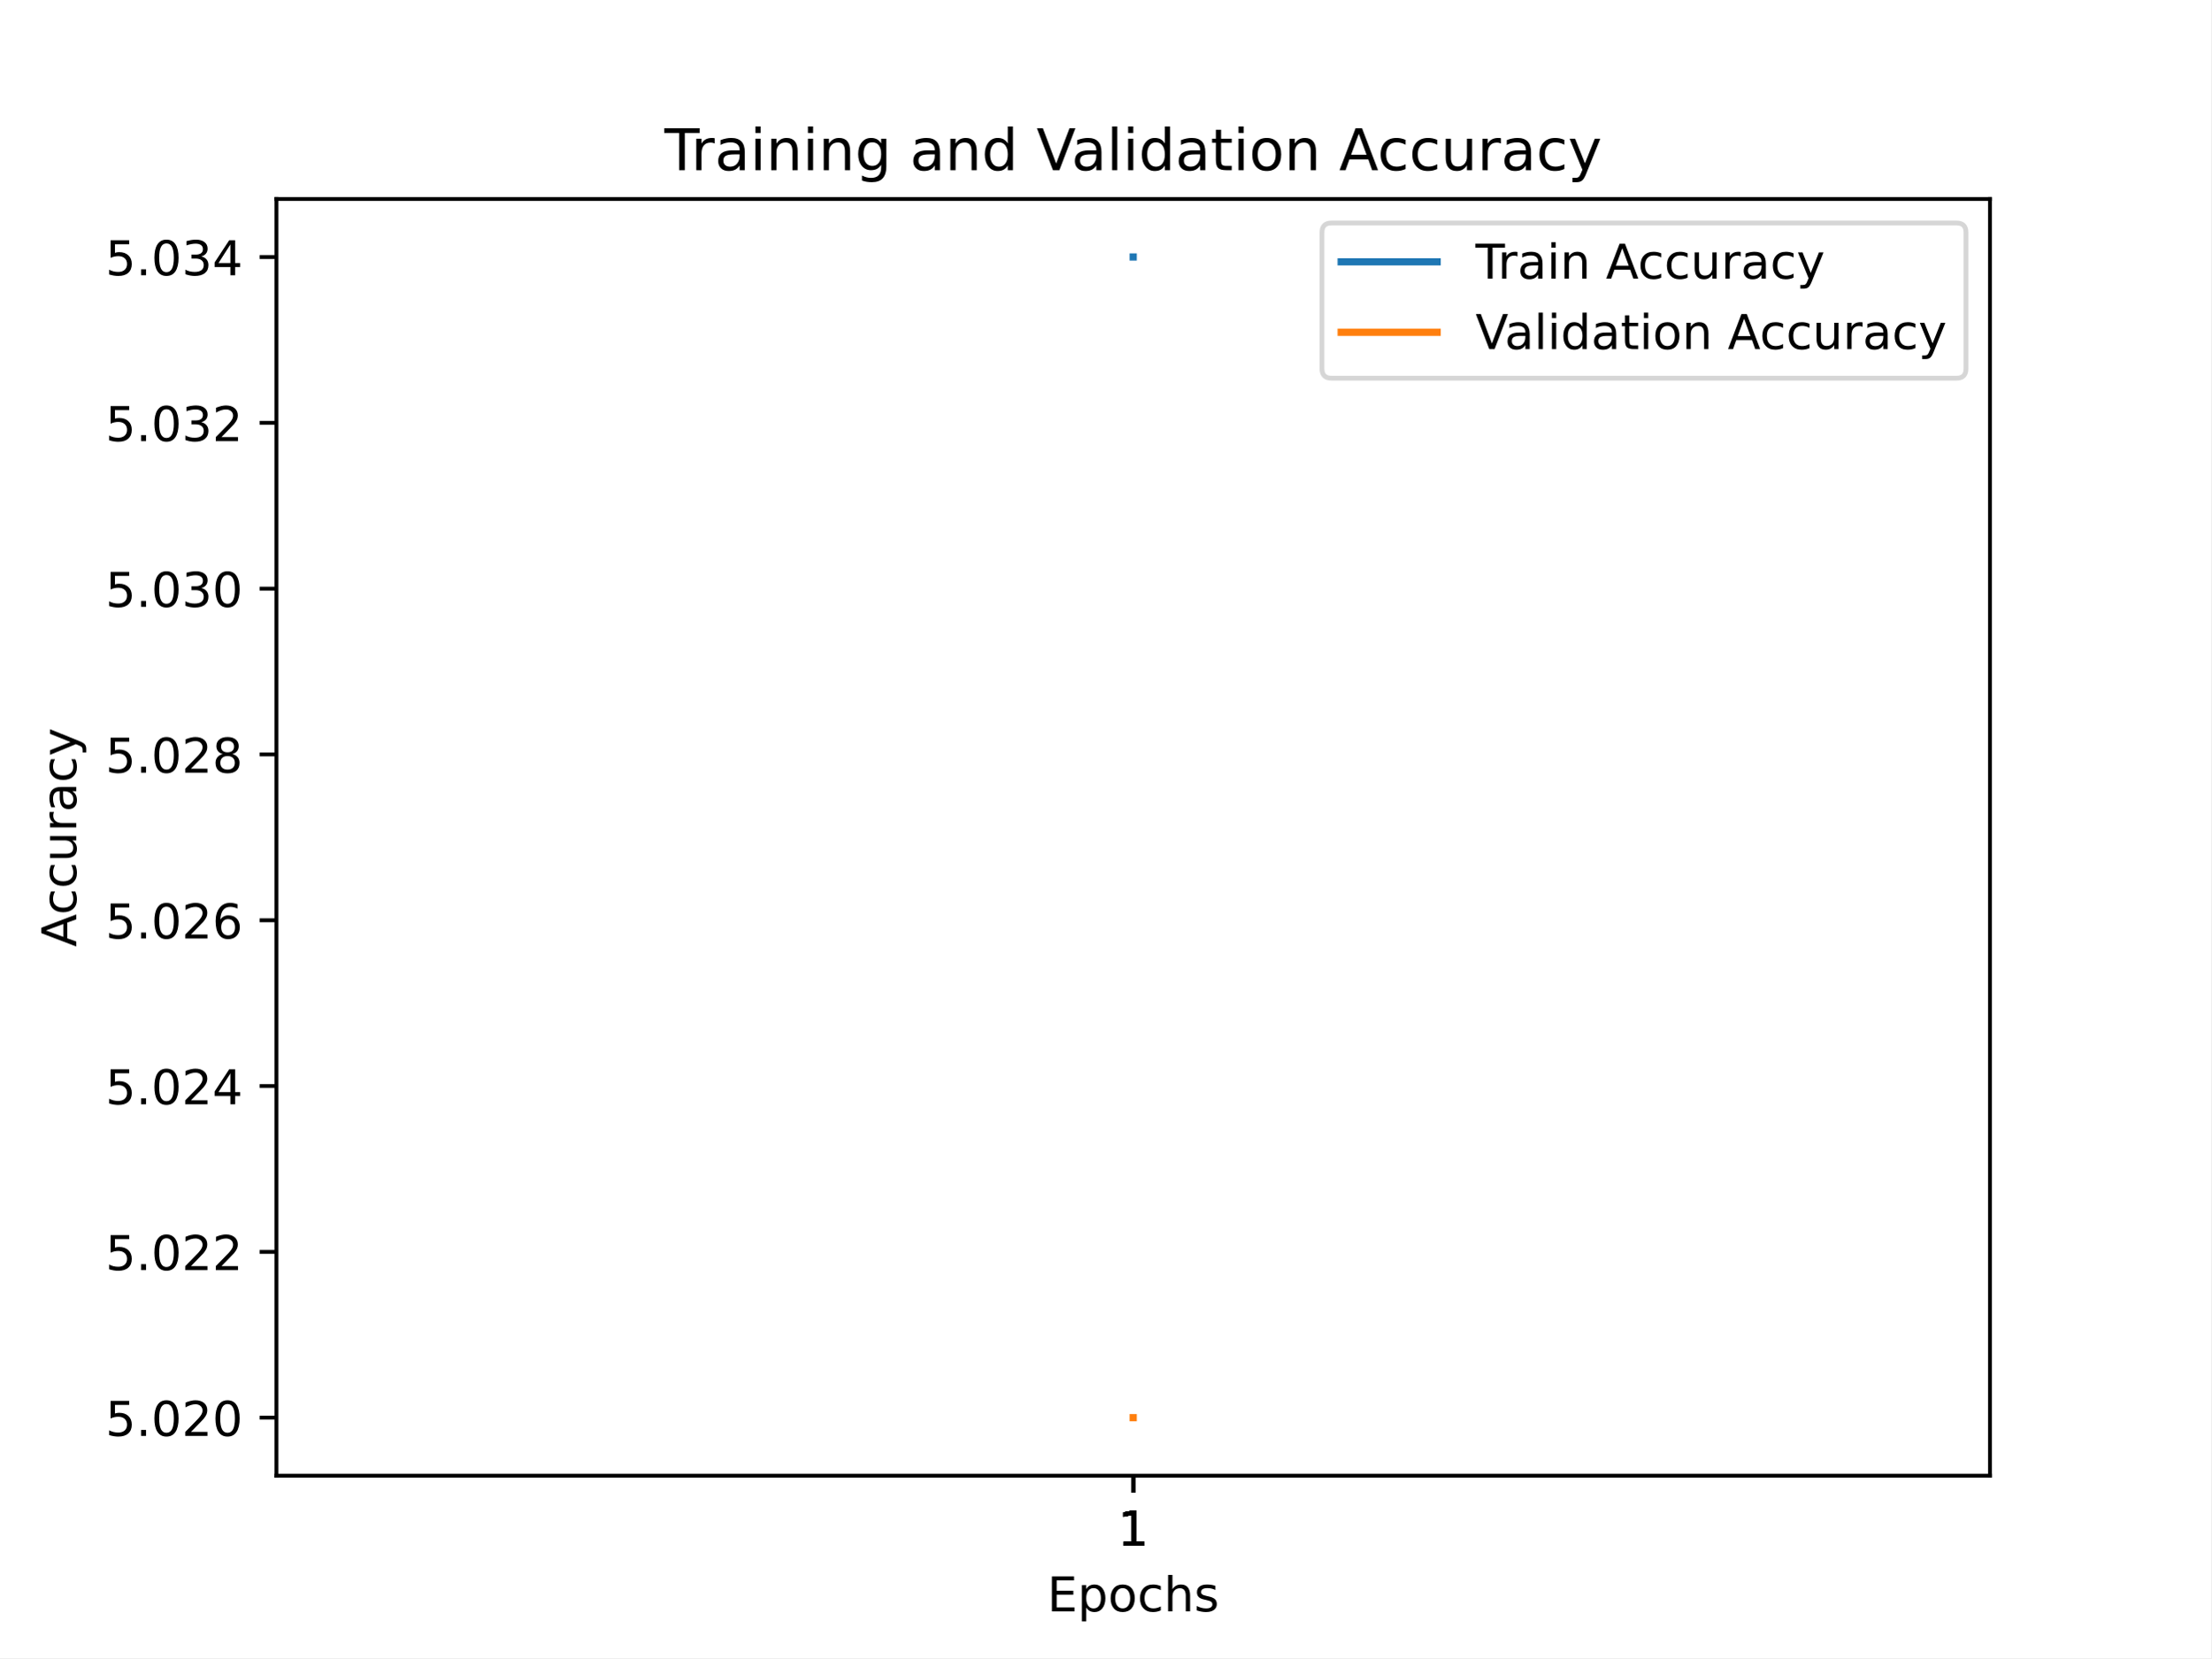
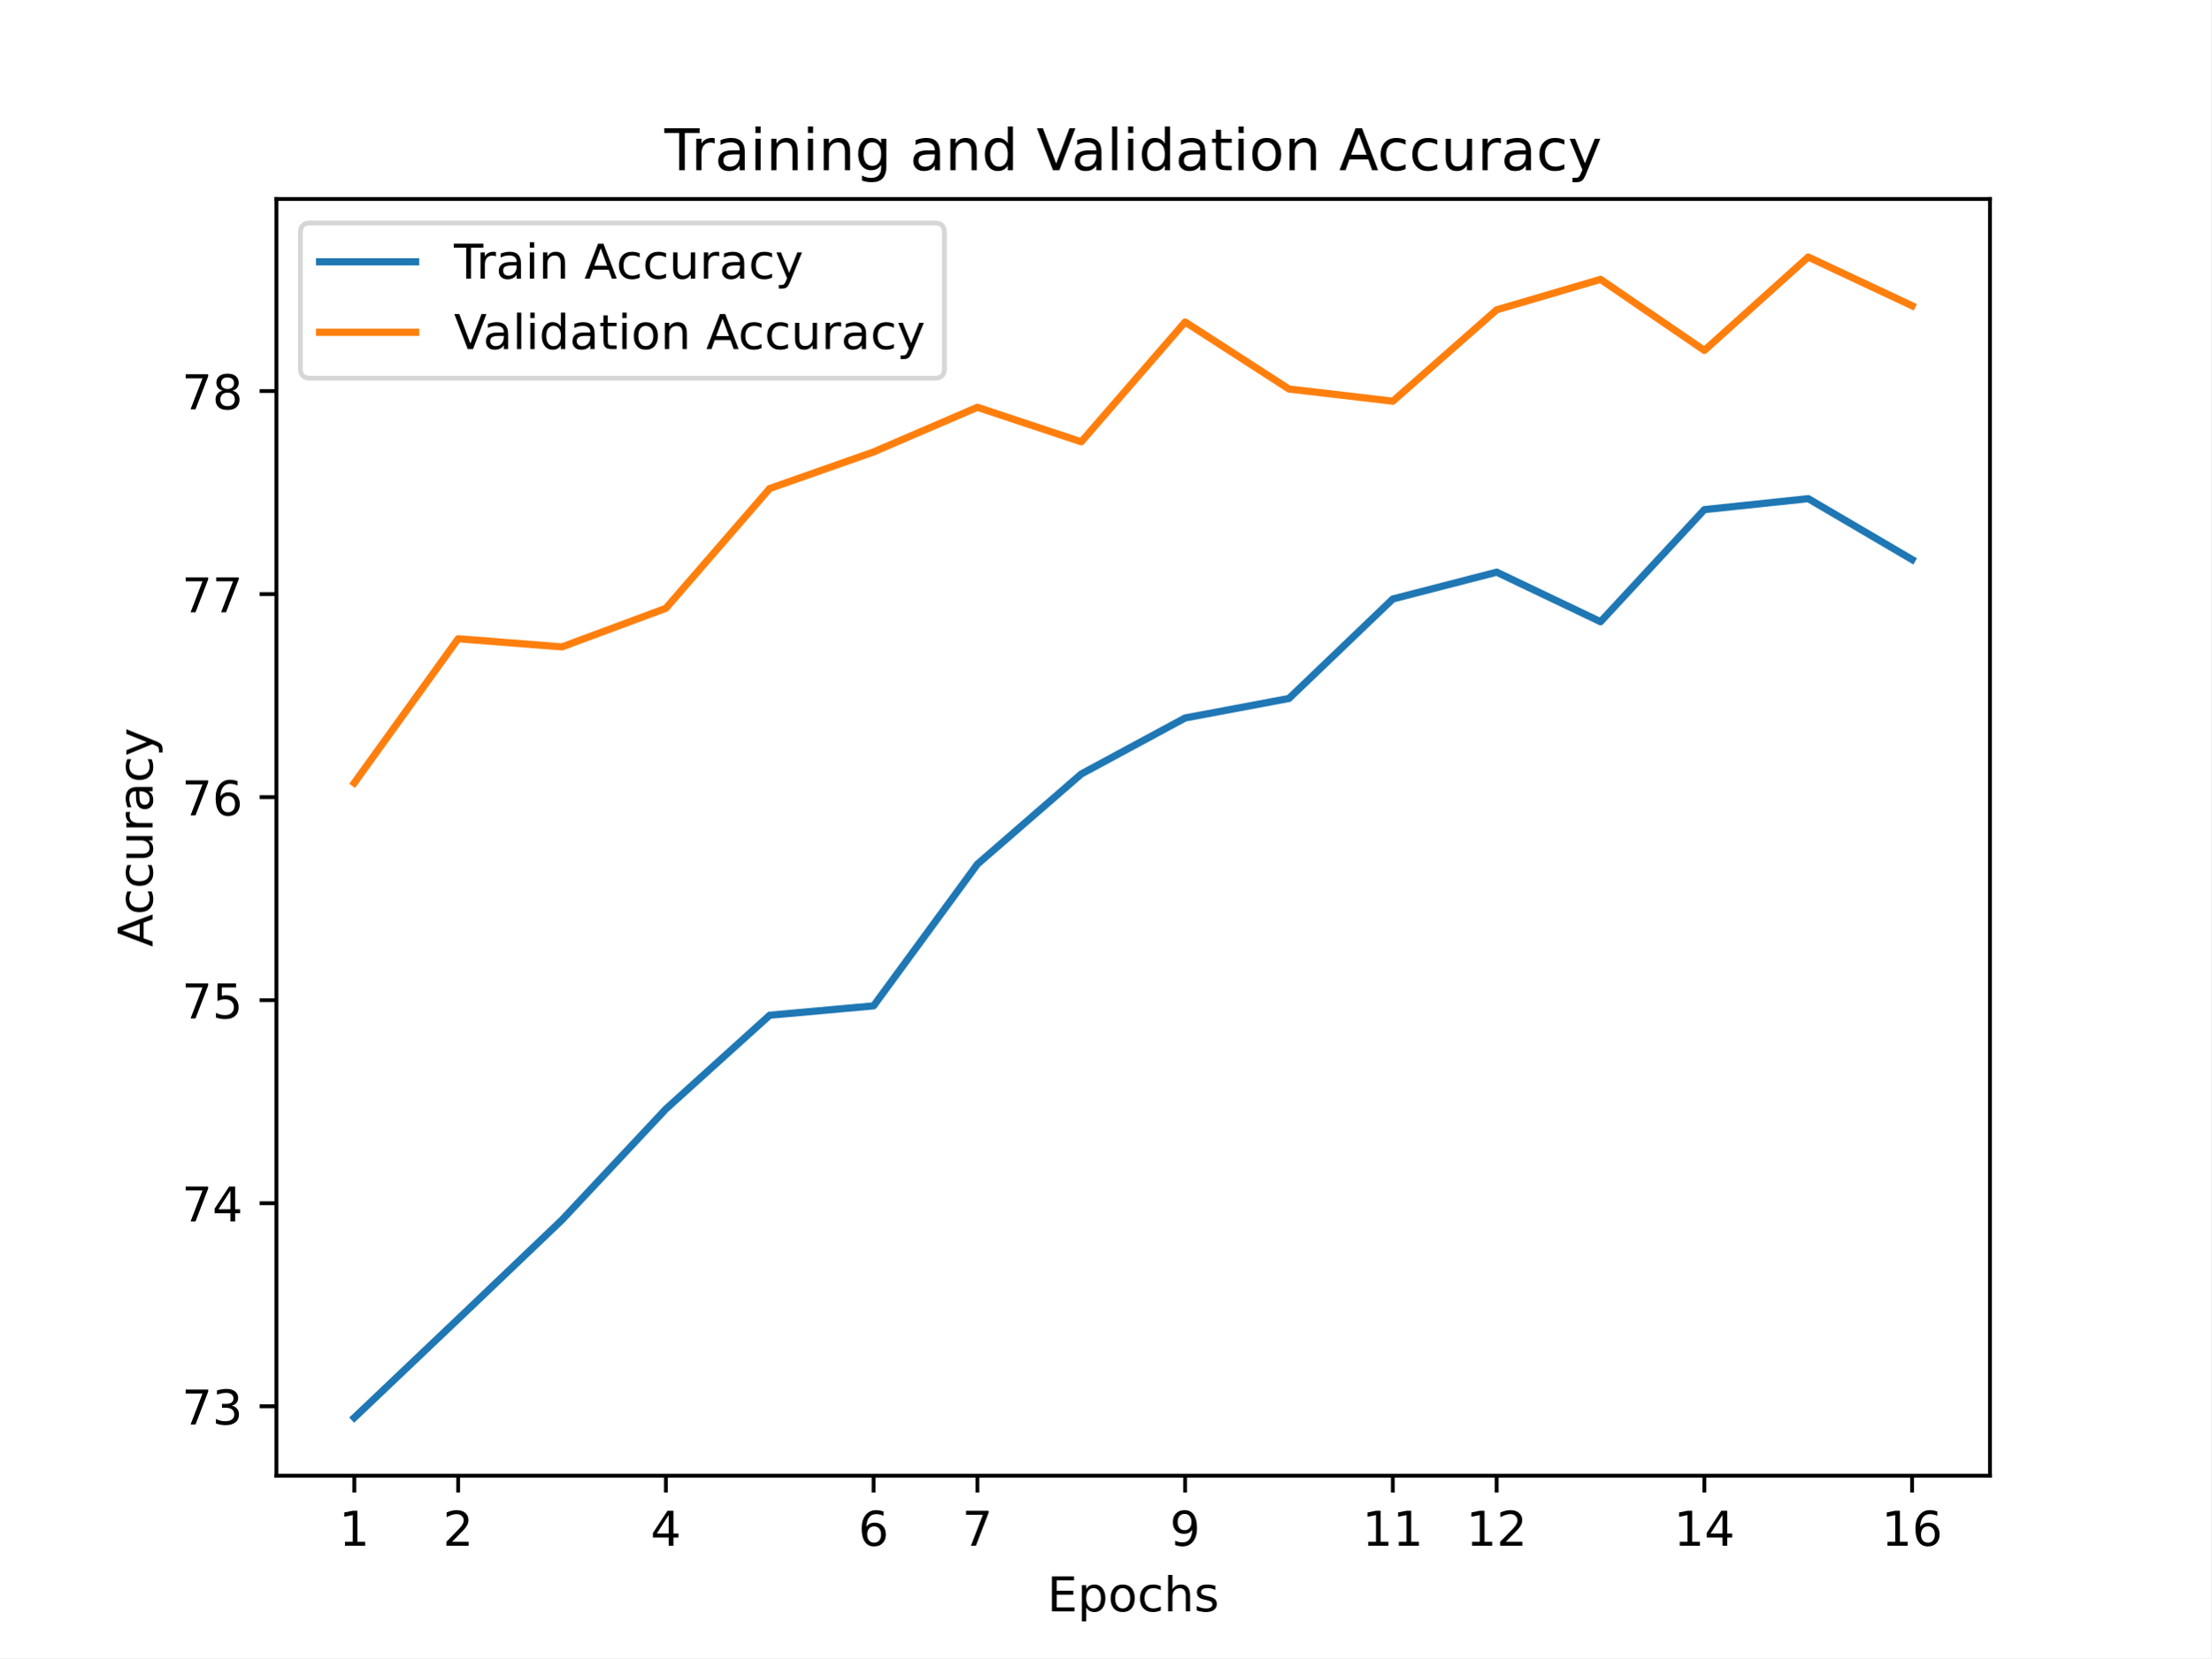
<svg xmlns="http://www.w3.org/2000/svg" xmlns:xlink="http://www.w3.org/1999/xlink" width="460.8pt" height="345.6pt" viewBox="0 0 460.8 345.6" version="1.1">
  <defs>
    <style type="text/css">*{stroke-linejoin: round; stroke-linecap: butt}</style>
  </defs>
  <g id="figure_1">
    <g id="patch_1">
      <path d="M 0 345.6  L 460.8 345.6  L 460.8 0  L 0 0  z " style="fill: #ffffff" />
    </g>
    <g id="axes_1">
      <g id="patch_2">
        <path d="M 57.6 307.584  L 414.72 307.584  L 414.72 41.472  L 57.6 41.472  z " style="fill: #ffffff" />
      </g>
      <g id="matplotlib.axis_1">
        <g id="xtick_1">
          <g id="line2d_1">
            <defs>
-               <path id="m2dfe9b6c77" d="M 0 0  L 0 3.5  " style="stroke: #000000; stroke-width: 0.8" />
+               <path id="m221b4d82af" d="M 0 0  L 0 3.5  " style="stroke: #000000; stroke-width: 0.8" />
            </defs>
            <g>
-               <use xlink:href="#m2dfe9b6c77" x="236.16" y="307.584" style="stroke: #000000; stroke-width: 0.8" />
+               <use xlink:href="#m221b4d82af" x="73.833" y="307.584" style="stroke: #000000; stroke-width: 0.8" />
            </g>
          </g>
          <g id="text_1">
-             <g transform="translate(232.9787 322.1824) scale(0.1 -0.1)">
+             <g transform="translate(70.65148 322.1824) scale(0.1 -0.1)">
              <defs>
                <path id="DejaVuSans-31" d="M 794 531  L 1825 531  L 1825 4091  L 703 3866  L 703 4441  L 1819 4666  L 2450 4666  L 2450 531  L 3481 531  L 3481 0  L 794 0  L 794 531  z " transform="scale(0.015625)" />
              </defs>
              <use xlink:href="#DejaVuSans-31" />
            </g>
          </g>
        </g>
        <g id="xtick_2">
          <g id="line2d_2">
            <g>
-               <use xlink:href="#m2dfe9b6c77" x="236.16" y="307.584" style="stroke: #000000; stroke-width: 0.8" />
+               <use xlink:href="#m221b4d82af" x="95.476" y="307.584" style="stroke: #000000; stroke-width: 0.8" />
            </g>
          </g>
          <g id="text_2">
-             <g transform="translate(232.9787 322.1824) scale(0.1 -0.1)">
-               <use xlink:href="#DejaVuSans-31" />
+             <g transform="translate(92.29511 322.1824) scale(0.1 -0.1)">
+               <defs>
+                 <path id="DejaVuSans-32" d="M 1228 531  L 3431 531  L 3431 0  L 469 0  L 469 531  Q 828 903 1448 1529  Q 2069 2156 2228 2338  Q 2531 2678 2651 2914  Q 2772 3150 2772 3378  Q 2772 3750 2511 3984  Q 2250 4219 1831 4219  Q 1534 4219 1204 4116  Q 875 4013 500 3803  L 500 4441  Q 881 4594 1212 4672  Q 1544 4750 1819 4750  Q 2544 4750 2975 4387  Q 3406 4025 3406 3419  Q 3406 3131 3298 2873  Q 3191 2616 2906 2266  Q 2828 2175 2409 1742  Q 1991 1309 1228 531  z " transform="scale(0.015625)" />
+               </defs>
+               <use xlink:href="#DejaVuSans-32" />
            </g>
          </g>
        </g>
        <g id="xtick_3">
          <g id="line2d_3">
            <g>
-               <use xlink:href="#m2dfe9b6c77" x="236.16" y="307.584" style="stroke: #000000; stroke-width: 0.8" />
+               <use xlink:href="#m221b4d82af" x="138.764" y="307.584" style="stroke: #000000; stroke-width: 0.8" />
            </g>
          </g>
          <g id="text_3">
-             <g transform="translate(232.9787 322.1824) scale(0.1 -0.1)">
-               <use xlink:href="#DejaVuSans-31" />
+             <g transform="translate(135.5824 322.1824) scale(0.1 -0.1)">
+               <defs>
+                 <path id="DejaVuSans-34" d="M 2419 4116  L 825 1625  L 2419 1625  L 2419 4116  z M 2253 4666  L 3047 4666  L 3047 1625  L 3713 1625  L 3713 1100  L 3047 1100  L 3047 0  L 2419 0  L 2419 1100  L 313 1100  L 313 1709  L 2253 4666  z " transform="scale(0.015625)" />
+               </defs>
+               <use xlink:href="#DejaVuSans-34" />
            </g>
          </g>
        </g>
        <g id="xtick_4">
          <g id="line2d_4">
            <g>
-               <use xlink:href="#m2dfe9b6c77" x="236.16" y="307.584" style="stroke: #000000; stroke-width: 0.8" />
+               <use xlink:href="#m221b4d82af" x="182.051" y="307.584" style="stroke: #000000; stroke-width: 0.8" />
            </g>
          </g>
          <g id="text_4">
-             <g transform="translate(232.9787 322.1824) scale(0.1 -0.1)">
-               <use xlink:href="#DejaVuSans-31" />
+             <g transform="translate(178.8697 322.1824) scale(0.1 -0.1)">
+               <defs>
+                 <path id="DejaVuSans-36" d="M 2113 2584  Q 1688 2584 1439 2293  Q 1191 2003 1191 1497  Q 1191 994 1439 701  Q 1688 409 2113 409  Q 2538 409 2786 701  Q 3034 994 3034 1497  Q 3034 2003 2786 2293  Q 2538 2584 2113 2584  z M 3366 4563  L 3366 3988  Q 3128 4100 2886 4159  Q 2644 4219 2406 4219  Q 1781 4219 1451 3797  Q 1122 3375 1075 2522  Q 1259 2794 1537 2939  Q 1816 3084 2150 3084  Q 2853 3084 3261 2657  Q 3669 2231 3669 1497  Q 3669 778 3244 343  Q 2819 -91 2113 -91  Q 1303 -91 875 529  Q 447 1150 447 2328  Q 447 3434 972 4092  Q 1497 4750 2381 4750  Q 2619 4750 2861 4703  Q 3103 4656 3366 4563  z " transform="scale(0.015625)" />
+               </defs>
+               <use xlink:href="#DejaVuSans-36" />
            </g>
          </g>
        </g>
        <g id="xtick_5">
          <g id="line2d_5">
            <g>
-               <use xlink:href="#m2dfe9b6c77" x="236.16" y="307.584" style="stroke: #000000; stroke-width: 0.8" />
+               <use xlink:href="#m221b4d82af" x="203.695" y="307.584" style="stroke: #000000; stroke-width: 0.8" />
            </g>
          </g>
          <g id="text_5">
-             <g transform="translate(232.9787 322.1824) scale(0.1 -0.1)">
-               <use xlink:href="#DejaVuSans-31" />
+             <g transform="translate(200.5133 322.1824) scale(0.1 -0.1)">
+               <defs>
+                 <path id="DejaVuSans-37" d="M 525 4666  L 3525 4666  L 3525 4397  L 1831 0  L 1172 0  L 2766 4134  L 525 4134  L 525 4666  z " transform="scale(0.015625)" />
+               </defs>
+               <use xlink:href="#DejaVuSans-37" />
            </g>
          </g>
        </g>
        <g id="xtick_6">
          <g id="line2d_6">
            <g>
-               <use xlink:href="#m2dfe9b6c77" x="236.16" y="307.584" style="stroke: #000000; stroke-width: 0.8" />
+               <use xlink:href="#m221b4d82af" x="246.982" y="307.584" style="stroke: #000000; stroke-width: 0.8" />
            </g>
          </g>
          <g id="text_6">
-             <g transform="translate(232.9787 322.1824) scale(0.1 -0.1)">
-               <use xlink:href="#DejaVuSans-31" />
+             <g transform="translate(243.8006 322.1824) scale(0.1 -0.1)">
+               <defs>
+                 <path id="DejaVuSans-39" d="M 703 97  L 703 672  Q 941 559 1184 500  Q 1428 441 1663 441  Q 2288 441 2617 861  Q 2947 1281 2994 2138  Q 2813 1869 2534 1725  Q 2256 1581 1919 1581  Q 1219 1581 811 2004  Q 403 2428 403 3163  Q 403 3881 828 4315  Q 1253 4750 1959 4750  Q 2769 4750 3195 4129  Q 3622 3509 3622 2328  Q 3622 1225 3098 567  Q 2575 -91 1691 -91  Q 1453 -91 1209 -44  Q 966 3 703 97  z M 1959 2075  Q 2384 2075 2632 2365  Q 2881 2656 2881 3163  Q 2881 3666 2632 3958  Q 2384 4250 1959 4250  Q 1534 4250 1286 3958  Q 1038 3666 1038 3163  Q 1038 2656 1286 2365  Q 1534 2075 1959 2075  z " transform="scale(0.015625)" />
+               </defs>
+               <use xlink:href="#DejaVuSans-39" />
            </g>
          </g>
        </g>
        <g id="xtick_7">
          <g id="line2d_7">
            <g>
-               <use xlink:href="#m2dfe9b6c77" x="236.16" y="307.584" style="stroke: #000000; stroke-width: 0.8" />
+               <use xlink:href="#m221b4d82af" x="290.269" y="307.584" style="stroke: #000000; stroke-width: 0.8" />
            </g>
          </g>
          <g id="text_7">
-             <g transform="translate(232.9787 322.1824) scale(0.1 -0.1)">
+             <g transform="translate(283.9066 322.1824) scale(0.1 -0.1)">
              <use xlink:href="#DejaVuSans-31" />
+               <use xlink:href="#DejaVuSans-31" x="63.623" />
            </g>
          </g>
        </g>
        <g id="xtick_8">
          <g id="line2d_8">
            <g>
-               <use xlink:href="#m2dfe9b6c77" x="236.16" y="307.584" style="stroke: #000000; stroke-width: 0.8" />
+               <use xlink:href="#m221b4d82af" x="311.913" y="307.584" style="stroke: #000000; stroke-width: 0.8" />
            </g>
          </g>
          <g id="text_8">
-             <g transform="translate(232.9787 322.1824) scale(0.1 -0.1)">
+             <g transform="translate(305.5502 322.1824) scale(0.1 -0.1)">
              <use xlink:href="#DejaVuSans-31" />
+               <use xlink:href="#DejaVuSans-32" x="63.623" />
            </g>
          </g>
        </g>
        <g id="xtick_9">
          <g id="line2d_9">
            <g>
-               <use xlink:href="#m2dfe9b6c77" x="236.16" y="307.584" style="stroke: #000000; stroke-width: 0.8" />
+               <use xlink:href="#m221b4d82af" x="355.2" y="307.584" style="stroke: #000000; stroke-width: 0.8" />
            </g>
          </g>
          <g id="text_9">
-             <g transform="translate(232.9787 322.1824) scale(0.1 -0.1)">
+             <g transform="translate(348.8375 322.1824) scale(0.1 -0.1)">
              <use xlink:href="#DejaVuSans-31" />
+               <use xlink:href="#DejaVuSans-34" x="63.623" />
            </g>
          </g>
        </g>
        <g id="xtick_10">
          <g id="line2d_10">
            <g>
-               <use xlink:href="#m2dfe9b6c77" x="236.16" y="307.584" style="stroke: #000000; stroke-width: 0.8" />
+               <use xlink:href="#m221b4d82af" x="398.487" y="307.584" style="stroke: #000000; stroke-width: 0.8" />
            </g>
          </g>
          <g id="text_10">
-             <g transform="translate(232.9787 322.1824) scale(0.1 -0.1)">
+             <g transform="translate(392.1248 322.1824) scale(0.1 -0.1)">
              <use xlink:href="#DejaVuSans-31" />
+               <use xlink:href="#DejaVuSans-36" x="63.623" />
            </g>
          </g>
        </g>
        <g id="text_11">
          <g transform="translate(218.2444 335.8606) scale(0.1 -0.1)">
            <defs>
              <path id="DejaVuSans-45" d="M 628 4666  L 3578 4666  L 3578 4134  L 1259 4134  L 1259 2753  L 3481 2753  L 3481 2222  L 1259 2222  L 1259 531  L 3634 531  L 3634 0  L 628 0  L 628 4666  z " transform="scale(0.015625)" />
              <path id="DejaVuSans-70" d="M 1159 525  L 1159 -1331  L 581 -1331  L 581 3500  L 1159 3500  L 1159 2969  Q 1341 3281 1617 3432  Q 1894 3584 2278 3584  Q 2916 3584 3314 3078  Q 3713 2572 3713 1747  Q 3713 922 3314 415  Q 2916 -91 2278 -91  Q 1894 -91 1617 61  Q 1341 213 1159 525  z M 3116 1747  Q 3116 2381 2855 2742  Q 2594 3103 2138 3103  Q 1681 3103 1420 2742  Q 1159 2381 1159 1747  Q 1159 1113 1420 752  Q 1681 391 2138 391  Q 2594 391 2855 752  Q 3116 1113 3116 1747  z " transform="scale(0.015625)" />
              <path id="DejaVuSans-6f" d="M 1959 3097  Q 1497 3097 1228 2736  Q 959 2375 959 1747  Q 959 1119 1226 758  Q 1494 397 1959 397  Q 2419 397 2687 759  Q 2956 1122 2956 1747  Q 2956 2369 2687 2733  Q 2419 3097 1959 3097  z M 1959 3584  Q 2709 3584 3137 3096  Q 3566 2609 3566 1747  Q 3566 888 3137 398  Q 2709 -91 1959 -91  Q 1206 -91 779 398  Q 353 888 353 1747  Q 353 2609 779 3096  Q 1206 3584 1959 3584  z " transform="scale(0.015625)" />
              <path id="DejaVuSans-63" d="M 3122 3366  L 3122 2828  Q 2878 2963 2633 3030  Q 2388 3097 2138 3097  Q 1578 3097 1268 2742  Q 959 2388 959 1747  Q 959 1106 1268 751  Q 1578 397 2138 397  Q 2388 397 2633 464  Q 2878 531 3122 666  L 3122 134  Q 2881 22 2623 -34  Q 2366 -91 2075 -91  Q 1284 -91 818 406  Q 353 903 353 1747  Q 353 2603 823 3093  Q 1294 3584 2113 3584  Q 2378 3584 2631 3529  Q 2884 3475 3122 3366  z " transform="scale(0.015625)" />
              <path id="DejaVuSans-68" d="M 3513 2113  L 3513 0  L 2938 0  L 2938 2094  Q 2938 2591 2744 2837  Q 2550 3084 2163 3084  Q 1697 3084 1428 2787  Q 1159 2491 1159 1978  L 1159 0  L 581 0  L 581 4863  L 1159 4863  L 1159 2956  Q 1366 3272 1645 3428  Q 1925 3584 2291 3584  Q 2894 3584 3203 3211  Q 3513 2838 3513 2113  z " transform="scale(0.015625)" />
              <path id="DejaVuSans-73" d="M 2834 3397  L 2834 2853  Q 2591 2978 2328 3040  Q 2066 3103 1784 3103  Q 1356 3103 1142 2972  Q 928 2841 928 2578  Q 928 2378 1081 2264  Q 1234 2150 1697 2047  L 1894 2003  Q 2506 1872 2764 1633  Q 3022 1394 3022 966  Q 3022 478 2636 193  Q 2250 -91 1575 -91  Q 1294 -91 989 -36  Q 684 19 347 128  L 347 722  Q 666 556 975 473  Q 1284 391 1588 391  Q 1994 391 2212 530  Q 2431 669 2431 922  Q 2431 1156 2273 1281  Q 2116 1406 1581 1522  L 1381 1569  Q 847 1681 609 1914  Q 372 2147 372 2553  Q 372 3047 722 3315  Q 1072 3584 1716 3584  Q 2034 3584 2315 3537  Q 2597 3491 2834 3397  z " transform="scale(0.015625)" />
            </defs>
            <use xlink:href="#DejaVuSans-45" />
            <use xlink:href="#DejaVuSans-70" x="63.184" />
            <use xlink:href="#DejaVuSans-6f" x="126.66" />
            <use xlink:href="#DejaVuSans-63" x="187.842" />
            <use xlink:href="#DejaVuSans-68" x="242.822" />
            <use xlink:href="#DejaVuSans-73" x="306.201" />
          </g>
        </g>
      </g>
      <g id="matplotlib.axis_2">
        <g id="ytick_1">
          <g id="line2d_11">
            <defs>
-               <path id="m10a5c9ae99" d="M 0 0  L -3.5 0  " style="stroke: #000000; stroke-width: 0.8" />
+               <path id="me5efe1af0c" d="M 0 0  L -3.5 0  " style="stroke: #000000; stroke-width: 0.8" />
            </defs>
            <g>
-               <use xlink:href="#m10a5c9ae99" x="57.6" y="295.488" style="stroke: #000000; stroke-width: 0.8" />
+               <use xlink:href="#me5efe1af0c" x="57.6" y="293.118" style="stroke: #000000; stroke-width: 0.8" />
            </g>
          </g>
          <g id="text_12">
-             <g transform="translate(21.97188 299.2872) scale(0.1 -0.1)">
-               <defs>
-                 <path id="DejaVuSans-35" d="M 691 4666  L 3169 4666  L 3169 4134  L 1269 4134  L 1269 2991  Q 1406 3038 1543 3061  Q 1681 3084 1819 3084  Q 2600 3084 3056 2656  Q 3513 2228 3513 1497  Q 3513 744 3044 326  Q 2575 -91 1722 -91  Q 1428 -91 1123 -41  Q 819 9 494 109  L 494 744  Q 775 591 1075 516  Q 1375 441 1709 441  Q 2250 441 2565 725  Q 2881 1009 2881 1497  Q 2881 1984 2565 2268  Q 2250 2553 1709 2553  Q 1456 2553 1204 2497  Q 953 2441 691 2322  L 691 4666  z " transform="scale(0.015625)" />
-                 <path id="DejaVuSans-2e" d="M 684 794  L 1344 794  L 1344 0  L 684 0  L 684 794  z " transform="scale(0.015625)" />
-                 <path id="DejaVuSans-30" d="M 2034 4250  Q 1547 4250 1301 3770  Q 1056 3291 1056 2328  Q 1056 1369 1301 889  Q 1547 409 2034 409  Q 2525 409 2770 889  Q 3016 1369 3016 2328  Q 3016 3291 2770 3770  Q 2525 4250 2034 4250  z M 2034 4750  Q 2819 4750 3233 4129  Q 3647 3509 3647 2328  Q 3647 1150 3233 529  Q 2819 -91 2034 -91  Q 1250 -91 836 529  Q 422 1150 422 2328  Q 422 3509 836 4129  Q 1250 4750 2034 4750  z " transform="scale(0.015625)" />
-                 <path id="DejaVuSans-32" d="M 1228 531  L 3431 531  L 3431 0  L 469 0  L 469 531  Q 828 903 1448 1529  Q 2069 2156 2228 2338  Q 2531 2678 2651 2914  Q 2772 3150 2772 3378  Q 2772 3750 2511 3984  Q 2250 4219 1831 4219  Q 1534 4219 1204 4116  Q 875 4013 500 3803  L 500 4441  Q 881 4594 1212 4672  Q 1544 4750 1819 4750  Q 2544 4750 2975 4387  Q 3406 4025 3406 3419  Q 3406 3131 3298 2873  Q 3191 2616 2906 2266  Q 2828 2175 2409 1742  Q 1991 1309 1228 531  z " transform="scale(0.015625)" />
-               </defs>
-               <use xlink:href="#DejaVuSans-35" />
-               <use xlink:href="#DejaVuSans-2e" x="63.623" />
-               <use xlink:href="#DejaVuSans-30" x="95.41" />
-               <use xlink:href="#DejaVuSans-32" x="159.033" />
-               <use xlink:href="#DejaVuSans-30" x="222.656" />
+             <g transform="translate(37.875 296.9171) scale(0.1 -0.1)">
+               <defs>
+                 <path id="DejaVuSans-33" d="M 2597 2516  Q 3050 2419 3304 2112  Q 3559 1806 3559 1356  Q 3559 666 3084 287  Q 2609 -91 1734 -91  Q 1441 -91 1130 -33  Q 819 25 488 141  L 488 750  Q 750 597 1062 519  Q 1375 441 1716 441  Q 2309 441 2620 675  Q 2931 909 2931 1356  Q 2931 1769 2642 2001  Q 2353 2234 1838 2234  L 1294 2234  L 1294 2753  L 1863 2753  Q 2328 2753 2575 2939  Q 2822 3125 2822 3475  Q 2822 3834 2567 4026  Q 2313 4219 1838 4219  Q 1578 4219 1281 4162  Q 984 4106 628 3988  L 628 4550  Q 988 4650 1302 4700  Q 1616 4750 1894 4750  Q 2613 4750 3031 4423  Q 3450 4097 3450 3541  Q 3450 3153 3228 2886  Q 3006 2619 2597 2516  z " transform="scale(0.015625)" />
+               </defs>
+               <use xlink:href="#DejaVuSans-37" />
+               <use xlink:href="#DejaVuSans-33" x="63.623" />
            </g>
          </g>
        </g>
        <g id="ytick_2">
          <g id="line2d_12">
            <g>
-               <use xlink:href="#m10a5c9ae99" x="57.6" y="260.928" style="stroke: #000000; stroke-width: 0.8" />
+               <use xlink:href="#me5efe1af0c" x="57.6" y="250.795" style="stroke: #000000; stroke-width: 0.8" />
            </g>
          </g>
          <g id="text_13">
-             <g transform="translate(21.97188 264.7272) scale(0.1 -0.1)">
-               <use xlink:href="#DejaVuSans-35" />
-               <use xlink:href="#DejaVuSans-2e" x="63.623" />
-               <use xlink:href="#DejaVuSans-30" x="95.41" />
-               <use xlink:href="#DejaVuSans-32" x="159.033" />
-               <use xlink:href="#DejaVuSans-32" x="222.656" />
+             <g transform="translate(37.875 254.5938) scale(0.1 -0.1)">
+               <use xlink:href="#DejaVuSans-37" />
+               <use xlink:href="#DejaVuSans-34" x="63.623" />
            </g>
          </g>
        </g>
        <g id="ytick_3">
          <g id="line2d_13">
            <g>
-               <use xlink:href="#m10a5c9ae99" x="57.6" y="226.368" style="stroke: #000000; stroke-width: 0.8" />
+               <use xlink:href="#me5efe1af0c" x="57.6" y="208.471" style="stroke: #000000; stroke-width: 0.8" />
            </g>
          </g>
          <g id="text_14">
-             <g transform="translate(21.97188 230.1672) scale(0.1 -0.1)">
-               <defs>
-                 <path id="DejaVuSans-34" d="M 2419 4116  L 825 1625  L 2419 1625  L 2419 4116  z M 2253 4666  L 3047 4666  L 3047 1625  L 3713 1625  L 3713 1100  L 3047 1100  L 3047 0  L 2419 0  L 2419 1100  L 313 1100  L 313 1709  L 2253 4666  z " transform="scale(0.015625)" />
-               </defs>
-               <use xlink:href="#DejaVuSans-35" />
-               <use xlink:href="#DejaVuSans-2e" x="63.623" />
-               <use xlink:href="#DejaVuSans-30" x="95.41" />
-               <use xlink:href="#DejaVuSans-32" x="159.033" />
-               <use xlink:href="#DejaVuSans-34" x="222.656" />
+             <g transform="translate(37.875 212.2705) scale(0.1 -0.1)">
+               <defs>
+                 <path id="DejaVuSans-35" d="M 691 4666  L 3169 4666  L 3169 4134  L 1269 4134  L 1269 2991  Q 1406 3038 1543 3061  Q 1681 3084 1819 3084  Q 2600 3084 3056 2656  Q 3513 2228 3513 1497  Q 3513 744 3044 326  Q 2575 -91 1722 -91  Q 1428 -91 1123 -41  Q 819 9 494 109  L 494 744  Q 775 591 1075 516  Q 1375 441 1709 441  Q 2250 441 2565 725  Q 2881 1009 2881 1497  Q 2881 1984 2565 2268  Q 2250 2553 1709 2553  Q 1456 2553 1204 2497  Q 953 2441 691 2322  L 691 4666  z " transform="scale(0.015625)" />
+               </defs>
+               <use xlink:href="#DejaVuSans-37" />
+               <use xlink:href="#DejaVuSans-35" x="63.623" />
            </g>
          </g>
        </g>
        <g id="ytick_4">
          <g id="line2d_14">
            <g>
-               <use xlink:href="#m10a5c9ae99" x="57.6" y="191.808" style="stroke: #000000; stroke-width: 0.8" />
+               <use xlink:href="#me5efe1af0c" x="57.6" y="166.148" style="stroke: #000000; stroke-width: 0.8" />
            </g>
          </g>
          <g id="text_15">
-             <g transform="translate(21.97188 195.6072) scale(0.1 -0.1)">
-               <defs>
-                 <path id="DejaVuSans-36" d="M 2113 2584  Q 1688 2584 1439 2293  Q 1191 2003 1191 1497  Q 1191 994 1439 701  Q 1688 409 2113 409  Q 2538 409 2786 701  Q 3034 994 3034 1497  Q 3034 2003 2786 2293  Q 2538 2584 2113 2584  z M 3366 4563  L 3366 3988  Q 3128 4100 2886 4159  Q 2644 4219 2406 4219  Q 1781 4219 1451 3797  Q 1122 3375 1075 2522  Q 1259 2794 1537 2939  Q 1816 3084 2150 3084  Q 2853 3084 3261 2657  Q 3669 2231 3669 1497  Q 3669 778 3244 343  Q 2819 -91 2113 -91  Q 1303 -91 875 529  Q 447 1150 447 2328  Q 447 3434 972 4092  Q 1497 4750 2381 4750  Q 2619 4750 2861 4703  Q 3103 4656 3366 4563  z " transform="scale(0.015625)" />
-               </defs>
-               <use xlink:href="#DejaVuSans-35" />
-               <use xlink:href="#DejaVuSans-2e" x="63.623" />
-               <use xlink:href="#DejaVuSans-30" x="95.41" />
-               <use xlink:href="#DejaVuSans-32" x="159.033" />
-               <use xlink:href="#DejaVuSans-36" x="222.656" />
+             <g transform="translate(37.875 169.9472) scale(0.1 -0.1)">
+               <use xlink:href="#DejaVuSans-37" />
+               <use xlink:href="#DejaVuSans-36" x="63.623" />
            </g>
          </g>
        </g>
        <g id="ytick_5">
          <g id="line2d_15">
            <g>
-               <use xlink:href="#m10a5c9ae99" x="57.6" y="157.248" style="stroke: #000000; stroke-width: 0.8" />
+               <use xlink:href="#me5efe1af0c" x="57.6" y="123.825" style="stroke: #000000; stroke-width: 0.8" />
            </g>
          </g>
          <g id="text_16">
-             <g transform="translate(21.97188 161.0472) scale(0.1 -0.1)">
-               <defs>
-                 <path id="DejaVuSans-38" d="M 2034 2216  Q 1584 2216 1326 1975  Q 1069 1734 1069 1313  Q 1069 891 1326 650  Q 1584 409 2034 409  Q 2484 409 2743 651  Q 3003 894 3003 1313  Q 3003 1734 2745 1975  Q 2488 2216 2034 2216  z M 1403 2484  Q 997 2584 770 2862  Q 544 3141 544 3541  Q 544 4100 942 4425  Q 1341 4750 2034 4750  Q 2731 4750 3128 4425  Q 3525 4100 3525 3541  Q 3525 3141 3298 2862  Q 3072 2584 2669 2484  Q 3125 2378 3379 2068  Q 3634 1759 3634 1313  Q 3634 634 3220 271  Q 2806 -91 2034 -91  Q 1263 -91 848 271  Q 434 634 434 1313  Q 434 1759 690 2068  Q 947 2378 1403 2484  z M 1172 3481  Q 1172 3119 1398 2916  Q 1625 2713 2034 2713  Q 2441 2713 2670 2916  Q 2900 3119 2900 3481  Q 2900 3844 2670 4047  Q 2441 4250 2034 4250  Q 1625 4250 1398 4047  Q 1172 3844 1172 3481  z " transform="scale(0.015625)" />
-               </defs>
-               <use xlink:href="#DejaVuSans-35" />
-               <use xlink:href="#DejaVuSans-2e" x="63.623" />
-               <use xlink:href="#DejaVuSans-30" x="95.41" />
-               <use xlink:href="#DejaVuSans-32" x="159.033" />
-               <use xlink:href="#DejaVuSans-38" x="222.656" />
+             <g transform="translate(37.875 127.6239) scale(0.1 -0.1)">
+               <use xlink:href="#DejaVuSans-37" />
+               <use xlink:href="#DejaVuSans-37" x="63.623" />
            </g>
          </g>
        </g>
        <g id="ytick_6">
          <g id="line2d_16">
            <g>
-               <use xlink:href="#m10a5c9ae99" x="57.6" y="122.688" style="stroke: #000000; stroke-width: 0.8" />
+               <use xlink:href="#me5efe1af0c" x="57.6" y="81.501" style="stroke: #000000; stroke-width: 0.8" />
            </g>
          </g>
          <g id="text_17">
-             <g transform="translate(21.97188 126.4872) scale(0.1 -0.1)">
-               <defs>
-                 <path id="DejaVuSans-33" d="M 2597 2516  Q 3050 2419 3304 2112  Q 3559 1806 3559 1356  Q 3559 666 3084 287  Q 2609 -91 1734 -91  Q 1441 -91 1130 -33  Q 819 25 488 141  L 488 750  Q 750 597 1062 519  Q 1375 441 1716 441  Q 2309 441 2620 675  Q 2931 909 2931 1356  Q 2931 1769 2642 2001  Q 2353 2234 1838 2234  L 1294 2234  L 1294 2753  L 1863 2753  Q 2328 2753 2575 2939  Q 2822 3125 2822 3475  Q 2822 3834 2567 4026  Q 2313 4219 1838 4219  Q 1578 4219 1281 4162  Q 984 4106 628 3988  L 628 4550  Q 988 4650 1302 4700  Q 1616 4750 1894 4750  Q 2613 4750 3031 4423  Q 3450 4097 3450 3541  Q 3450 3153 3228 2886  Q 3006 2619 2597 2516  z " transform="scale(0.015625)" />
-               </defs>
-               <use xlink:href="#DejaVuSans-35" />
-               <use xlink:href="#DejaVuSans-2e" x="63.623" />
-               <use xlink:href="#DejaVuSans-30" x="95.41" />
-               <use xlink:href="#DejaVuSans-33" x="159.033" />
-               <use xlink:href="#DejaVuSans-30" x="222.656" />
-             </g>
-           </g>
-         </g>
-         <g id="ytick_7">
-           <g id="line2d_17">
-             <g>
-               <use xlink:href="#m10a5c9ae99" x="57.6" y="88.128" style="stroke: #000000; stroke-width: 0.8" />
-             </g>
-           </g>
-           <g id="text_18">
-             <g transform="translate(21.97188 91.92722) scale(0.1 -0.1)">
-               <use xlink:href="#DejaVuSans-35" />
-               <use xlink:href="#DejaVuSans-2e" x="63.623" />
-               <use xlink:href="#DejaVuSans-30" x="95.41" />
-               <use xlink:href="#DejaVuSans-33" x="159.033" />
-               <use xlink:href="#DejaVuSans-32" x="222.656" />
-             </g>
-           </g>
-         </g>
-         <g id="ytick_8">
-           <g id="line2d_18">
-             <g>
-               <use xlink:href="#m10a5c9ae99" x="57.6" y="53.568" style="stroke: #000000; stroke-width: 0.8" />
-             </g>
-           </g>
-           <g id="text_19">
-             <g transform="translate(21.97188 57.36722) scale(0.1 -0.1)">
-               <use xlink:href="#DejaVuSans-35" />
-               <use xlink:href="#DejaVuSans-2e" x="63.623" />
-               <use xlink:href="#DejaVuSans-30" x="95.41" />
-               <use xlink:href="#DejaVuSans-33" x="159.033" />
-               <use xlink:href="#DejaVuSans-34" x="222.656" />
-             </g>
-           </g>
-         </g>
-         <g id="text_20">
-           <g transform="translate(15.89219 197.3561) rotate(-90) scale(0.1 -0.1)">
+             <g transform="translate(37.875 85.3006) scale(0.1 -0.1)">
+               <defs>
+                 <path id="DejaVuSans-38" d="M 2034 2216  Q 1584 2216 1326 1975  Q 1069 1734 1069 1313  Q 1069 891 1326 650  Q 1584 409 2034 409  Q 2484 409 2743 651  Q 3003 894 3003 1313  Q 3003 1734 2745 1975  Q 2488 2216 2034 2216  z M 1403 2484  Q 997 2584 770 2862  Q 544 3141 544 3541  Q 544 4100 942 4425  Q 1341 4750 2034 4750  Q 2731 4750 3128 4425  Q 3525 4100 3525 3541  Q 3525 3141 3298 2862  Q 3072 2584 2669 2484  Q 3125 2378 3379 2068  Q 3634 1759 3634 1313  Q 3634 634 3220 271  Q 2806 -91 2034 -91  Q 1263 -91 848 271  Q 434 634 434 1313  Q 434 1759 690 2068  Q 947 2378 1403 2484  z M 1172 3481  Q 1172 3119 1398 2916  Q 1625 2713 2034 2713  Q 2441 2713 2670 2916  Q 2900 3119 2900 3481  Q 2900 3844 2670 4047  Q 2441 4250 2034 4250  Q 1625 4250 1398 4047  Q 1172 3844 1172 3481  z " transform="scale(0.015625)" />
+               </defs>
+               <use xlink:href="#DejaVuSans-37" />
+               <use xlink:href="#DejaVuSans-38" x="63.623" />
+             </g>
+           </g>
+         </g>
+         <g id="text_18">
+           <g transform="translate(31.79531 197.3561) rotate(-90) scale(0.1 -0.1)">
            <defs>
              <path id="DejaVuSans-41" d="M 2188 4044  L 1331 1722  L 3047 1722  L 2188 4044  z M 1831 4666  L 2547 4666  L 4325 0  L 3669 0  L 3244 1197  L 1141 1197  L 716 0  L 50 0  L 1831 4666  z " transform="scale(0.015625)" />
              <path id="DejaVuSans-75" d="M 544 1381  L 544 3500  L 1119 3500  L 1119 1403  Q 1119 906 1312 657  Q 1506 409 1894 409  Q 2359 409 2629 706  Q 2900 1003 2900 1516  L 2900 3500  L 3475 3500  L 3475 0  L 2900 0  L 2900 538  Q 2691 219 2414 64  Q 2138 -91 1772 -91  Q 1169 -91 856 284  Q 544 659 544 1381  z M 1991 3584  L 1991 3584  z " transform="scale(0.015625)" />
              <path id="DejaVuSans-72" d="M 2631 2963  Q 2534 3019 2420 3045  Q 2306 3072 2169 3072  Q 1681 3072 1420 2755  Q 1159 2438 1159 1844  L 1159 0  L 581 0  L 581 3500  L 1159 3500  L 1159 2956  Q 1341 3275 1631 3429  Q 1922 3584 2338 3584  Q 2397 3584 2469 3576  Q 2541 3569 2628 3553  L 2631 2963  z " transform="scale(0.015625)" />
              <path id="DejaVuSans-61" d="M 2194 1759  Q 1497 1759 1228 1600  Q 959 1441 959 1056  Q 959 750 1161 570  Q 1363 391 1709 391  Q 2188 391 2477 730  Q 2766 1069 2766 1631  L 2766 1759  L 2194 1759  z M 3341 1997  L 3341 0  L 2766 0  L 2766 531  Q 2569 213 2275 61  Q 1981 -91 1556 -91  Q 1019 -91 701 211  Q 384 513 384 1019  Q 384 1609 779 1909  Q 1175 2209 1959 2209  L 2766 2209  L 2766 2266  Q 2766 2663 2505 2880  Q 2244 3097 1772 3097  Q 1472 3097 1187 3025  Q 903 2953 641 2809  L 641 3341  Q 956 3463 1253 3523  Q 1550 3584 1831 3584  Q 2591 3584 2966 3190  Q 3341 2797 3341 1997  z " transform="scale(0.015625)" />
              <path id="DejaVuSans-79" d="M 2059 -325  Q 1816 -950 1584 -1140  Q 1353 -1331 966 -1331  L 506 -1331  L 506 -850  L 844 -850  Q 1081 -850 1212 -737  Q 1344 -625 1503 -206  L 1606 56  L 191 3500  L 800 3500  L 1894 763  L 2988 3500  L 3597 3500  L 2059 -325  z " transform="scale(0.015625)" />
            </defs>
            <use xlink:href="#DejaVuSans-41" />
            <use xlink:href="#DejaVuSans-63" x="66.658" />
            <use xlink:href="#DejaVuSans-63" x="121.639" />
            <use xlink:href="#DejaVuSans-75" x="176.619" />
            <use xlink:href="#DejaVuSans-72" x="239.998" />
            <use xlink:href="#DejaVuSans-61" x="281.111" />
            <use xlink:href="#DejaVuSans-63" x="342.391" />
            <use xlink:href="#DejaVuSans-79" x="397.371" />
          </g>
        </g>
      </g>
-       <g id="line2d_19">
-         <path d="M 236.16 53.568  " clip-path="url(#p3eb86eca00)" style="fill: none; stroke: #1f77b4; stroke-width: 1.5; stroke-linecap: square" />
-       </g>
-       <g id="line2d_20">
-         <path d="M 236.16 295.488  " clip-path="url(#p3eb86eca00)" style="fill: none; stroke: #ff7f0e; stroke-width: 1.5; stroke-linecap: square" />
+       <g id="line2d_17">
+         <path d="M 73.833 295.488  L 95.476 274.919  L 117.12 254.265  L 138.764 231.157  L 160.407 211.603  L 182.051 209.656  L 203.695 180.115  L 225.338 161.323  L 246.982 149.642  L 268.625 145.579  L 290.269 124.84  L 311.913 119.254  L 333.556 129.581  L 355.2 106.218  L 376.844 103.933  L 398.487 116.63  " clip-path="url(#p78b36132cc)" style="fill: none; stroke: #1f77b4; stroke-width: 1.5; stroke-linecap: square" />
+       </g>
+       <g id="line2d_18">
+         <path d="M 73.833 163.185  L 95.476 133.136  L 117.12 134.829  L 138.764 126.787  L 160.407 101.817  L 182.051 94.198  L 203.695 84.887  L 225.338 92.082  L 246.982 67.111  L 268.625 81.078  L 290.269 83.618  L 311.913 64.572  L 333.556 58.224  L 355.2 73.037  L 376.844 53.568  L 398.487 63.726  " clip-path="url(#p78b36132cc)" style="fill: none; stroke: #ff7f0e; stroke-width: 1.5; stroke-linecap: square" />
      </g>
      <g id="patch_3">
        <path d="M 57.6 307.584  L 57.6 41.472  " style="fill: none; stroke: #000000; stroke-width: 0.8; stroke-linejoin: miter; stroke-linecap: square" />
      </g>
      <g id="patch_4">
        <path d="M 414.72 307.584  L 414.72 41.472  " style="fill: none; stroke: #000000; stroke-width: 0.8; stroke-linejoin: miter; stroke-linecap: square" />
      </g>
      <g id="patch_5">
        <path d="M 57.6 307.584  L 414.72 307.584  " style="fill: none; stroke: #000000; stroke-width: 0.8; stroke-linejoin: miter; stroke-linecap: square" />
      </g>
      <g id="patch_6">
        <path d="M 57.6 41.472  L 414.72 41.472  " style="fill: none; stroke: #000000; stroke-width: 0.8; stroke-linejoin: miter; stroke-linecap: square" />
      </g>
-       <g id="text_21">
+       <g id="text_19">
        <g transform="translate(138.4575 35.472) scale(0.12 -0.12)">
          <defs>
            <path id="DejaVuSans-54" d="M -19 4666  L 3928 4666  L 3928 4134  L 2272 4134  L 2272 0  L 1638 0  L 1638 4134  L -19 4134  L -19 4666  z " transform="scale(0.015625)" />
            <path id="DejaVuSans-69" d="M 603 3500  L 1178 3500  L 1178 0  L 603 0  L 603 3500  z M 603 4863  L 1178 4863  L 1178 4134  L 603 4134  L 603 4863  z " transform="scale(0.015625)" />
            <path id="DejaVuSans-6e" d="M 3513 2113  L 3513 0  L 2938 0  L 2938 2094  Q 2938 2591 2744 2837  Q 2550 3084 2163 3084  Q 1697 3084 1428 2787  Q 1159 2491 1159 1978  L 1159 0  L 581 0  L 581 3500  L 1159 3500  L 1159 2956  Q 1366 3272 1645 3428  Q 1925 3584 2291 3584  Q 2894 3584 3203 3211  Q 3513 2838 3513 2113  z " transform="scale(0.015625)" />
            <path id="DejaVuSans-67" d="M 2906 1791  Q 2906 2416 2648 2759  Q 2391 3103 1925 3103  Q 1463 3103 1205 2759  Q 947 2416 947 1791  Q 947 1169 1205 825  Q 1463 481 1925 481  Q 2391 481 2648 825  Q 2906 1169 2906 1791  z M 3481 434  Q 3481 -459 3084 -895  Q 2688 -1331 1869 -1331  Q 1566 -1331 1297 -1286  Q 1028 -1241 775 -1147  L 775 -588  Q 1028 -725 1275 -790  Q 1522 -856 1778 -856  Q 2344 -856 2625 -561  Q 2906 -266 2906 331  L 2906 616  Q 2728 306 2450 153  Q 2172 0 1784 0  Q 1141 0 747 490  Q 353 981 353 1791  Q 353 2603 747 3093  Q 1141 3584 1784 3584  Q 2172 3584 2450 3431  Q 2728 3278 2906 2969  L 2906 3500  L 3481 3500  L 3481 434  z " transform="scale(0.015625)" />
            <path id="DejaVuSans-20" transform="scale(0.015625)" />
            <path id="DejaVuSans-64" d="M 2906 2969  L 2906 4863  L 3481 4863  L 3481 0  L 2906 0  L 2906 525  Q 2725 213 2448 61  Q 2172 -91 1784 -91  Q 1150 -91 751 415  Q 353 922 353 1747  Q 353 2572 751 3078  Q 1150 3584 1784 3584  Q 2172 3584 2448 3432  Q 2725 3281 2906 2969  z M 947 1747  Q 947 1113 1208 752  Q 1469 391 1925 391  Q 2381 391 2643 752  Q 2906 1113 2906 1747  Q 2906 2381 2643 2742  Q 2381 3103 1925 3103  Q 1469 3103 1208 2742  Q 947 2381 947 1747  z " transform="scale(0.015625)" />
            <path id="DejaVuSans-56" d="M 1831 0  L 50 4666  L 709 4666  L 2188 738  L 3669 4666  L 4325 4666  L 2547 0  L 1831 0  z " transform="scale(0.015625)" />
            <path id="DejaVuSans-6c" d="M 603 4863  L 1178 4863  L 1178 0  L 603 0  L 603 4863  z " transform="scale(0.015625)" />
            <path id="DejaVuSans-74" d="M 1172 4494  L 1172 3500  L 2356 3500  L 2356 3053  L 1172 3053  L 1172 1153  Q 1172 725 1289 603  Q 1406 481 1766 481  L 2356 481  L 2356 0  L 1766 0  Q 1100 0 847 248  Q 594 497 594 1153  L 594 3053  L 172 3053  L 172 3500  L 594 3500  L 594 4494  L 1172 4494  z " transform="scale(0.015625)" />
          </defs>
          <use xlink:href="#DejaVuSans-54" />
          <use xlink:href="#DejaVuSans-72" x="46.334" />
          <use xlink:href="#DejaVuSans-61" x="87.447" />
          <use xlink:href="#DejaVuSans-69" x="148.727" />
          <use xlink:href="#DejaVuSans-6e" x="176.51" />
          <use xlink:href="#DejaVuSans-69" x="239.889" />
          <use xlink:href="#DejaVuSans-6e" x="267.672" />
          <use xlink:href="#DejaVuSans-67" x="331.051" />
          <use xlink:href="#DejaVuSans-20" x="394.527" />
          <use xlink:href="#DejaVuSans-61" x="426.314" />
          <use xlink:href="#DejaVuSans-6e" x="487.594" />
          <use xlink:href="#DejaVuSans-64" x="550.973" />
          <use xlink:href="#DejaVuSans-20" x="614.449" />
          <use xlink:href="#DejaVuSans-56" x="646.236" />
          <use xlink:href="#DejaVuSans-61" x="706.895" />
          <use xlink:href="#DejaVuSans-6c" x="768.174" />
          <use xlink:href="#DejaVuSans-69" x="795.957" />
          <use xlink:href="#DejaVuSans-64" x="823.74" />
          <use xlink:href="#DejaVuSans-61" x="887.217" />
          <use xlink:href="#DejaVuSans-74" x="948.496" />
          <use xlink:href="#DejaVuSans-69" x="987.705" />
          <use xlink:href="#DejaVuSans-6f" x="1015.488" />
          <use xlink:href="#DejaVuSans-6e" x="1076.67" />
          <use xlink:href="#DejaVuSans-20" x="1140.049" />
          <use xlink:href="#DejaVuSans-41" x="1171.836" />
          <use xlink:href="#DejaVuSans-63" x="1238.494" />
          <use xlink:href="#DejaVuSans-63" x="1293.475" />
          <use xlink:href="#DejaVuSans-75" x="1348.455" />
          <use xlink:href="#DejaVuSans-72" x="1411.834" />
          <use xlink:href="#DejaVuSans-61" x="1452.947" />
          <use xlink:href="#DejaVuSans-63" x="1514.227" />
          <use xlink:href="#DejaVuSans-79" x="1569.207" />
        </g>
      </g>
      <g id="legend_1">
        <g id="patch_7">
-           <path d="M 277.504 78.828  L 407.72 78.828  Q 409.72 78.828 409.72 76.828  L 409.72 48.472  Q 409.72 46.472 407.72 46.472  L 277.504 46.472  Q 275.504 46.472 275.504 48.472  L 275.504 76.828  Q 275.504 78.828 277.504 78.828  z " style="fill: #ffffff; opacity: 0.8; stroke: #cccccc; stroke-linejoin: miter" />
-         </g>
-         <g id="line2d_21">
-           <path d="M 279.504 54.57  L 289.504 54.57  L 299.504 54.57  " style="fill: none; stroke: #1f77b4; stroke-width: 1.5; stroke-linecap: square" />
-         </g>
-         <g id="text_22">
-           <g transform="translate(307.5044 58.07044) scale(0.1 -0.1)">
+           <path d="M 64.6 78.828  L 194.816 78.828  Q 196.816 78.828 196.816 76.828  L 196.816 48.472  Q 196.816 46.472 194.816 46.472  L 64.6 46.472  Q 62.6 46.472 62.6 48.472  L 62.6 76.828  Q 62.6 78.828 64.6 78.828  z " style="fill: #ffffff; opacity: 0.8; stroke: #cccccc; stroke-linejoin: miter" />
+         </g>
+         <g id="line2d_19">
+           <path d="M 66.6 54.57  L 76.6 54.57  L 86.6 54.57  " style="fill: none; stroke: #1f77b4; stroke-width: 1.5; stroke-linecap: square" />
+         </g>
+         <g id="text_20">
+           <g transform="translate(94.6 58.07044) scale(0.1 -0.1)">
            <use xlink:href="#DejaVuSans-54" />
            <use xlink:href="#DejaVuSans-72" x="46.334" />
            <use xlink:href="#DejaVuSans-61" x="87.447" />
            <use xlink:href="#DejaVuSans-69" x="148.727" />
            <use xlink:href="#DejaVuSans-6e" x="176.51" />
            <use xlink:href="#DejaVuSans-20" x="239.889" />
            <use xlink:href="#DejaVuSans-41" x="271.676" />
            <use xlink:href="#DejaVuSans-63" x="338.334" />
            <use xlink:href="#DejaVuSans-63" x="393.314" />
            <use xlink:href="#DejaVuSans-75" x="448.295" />
            <use xlink:href="#DejaVuSans-72" x="511.674" />
            <use xlink:href="#DejaVuSans-61" x="552.787" />
            <use xlink:href="#DejaVuSans-63" x="614.066" />
            <use xlink:href="#DejaVuSans-79" x="669.047" />
          </g>
        </g>
-         <g id="line2d_22">
-           <path d="M 279.504 69.249  L 289.504 69.249  L 299.504 69.249  " style="fill: none; stroke: #ff7f0e; stroke-width: 1.5; stroke-linecap: square" />
-         </g>
-         <g id="text_23">
-           <g transform="translate(307.5044 72.74856) scale(0.1 -0.1)">
+         <g id="line2d_20">
+           <path d="M 66.6 69.249  L 76.6 69.249  L 86.6 69.249  " style="fill: none; stroke: #ff7f0e; stroke-width: 1.5; stroke-linecap: square" />
+         </g>
+         <g id="text_21">
+           <g transform="translate(94.6 72.74856) scale(0.1 -0.1)">
            <use xlink:href="#DejaVuSans-56" />
            <use xlink:href="#DejaVuSans-61" x="60.658" />
            <use xlink:href="#DejaVuSans-6c" x="121.938" />
            <use xlink:href="#DejaVuSans-69" x="149.721" />
            <use xlink:href="#DejaVuSans-64" x="177.504" />
            <use xlink:href="#DejaVuSans-61" x="240.98" />
            <use xlink:href="#DejaVuSans-74" x="302.26" />
            <use xlink:href="#DejaVuSans-69" x="341.469" />
            <use xlink:href="#DejaVuSans-6f" x="369.252" />
            <use xlink:href="#DejaVuSans-6e" x="430.434" />
            <use xlink:href="#DejaVuSans-20" x="493.812" />
            <use xlink:href="#DejaVuSans-41" x="525.6" />
            <use xlink:href="#DejaVuSans-63" x="592.258" />
            <use xlink:href="#DejaVuSans-63" x="647.238" />
            <use xlink:href="#DejaVuSans-75" x="702.219" />
            <use xlink:href="#DejaVuSans-72" x="765.598" />
            <use xlink:href="#DejaVuSans-61" x="806.711" />
            <use xlink:href="#DejaVuSans-63" x="867.99" />
            <use xlink:href="#DejaVuSans-79" x="922.971" />
          </g>
        </g>
      </g>
    </g>
  </g>
  <defs>
-     <clipPath id="p3eb86eca00">
+     <clipPath id="p78b36132cc">
      <rect x="57.6" y="41.472" width="357.12" height="266.112" />
    </clipPath>
  </defs>
</svg>
